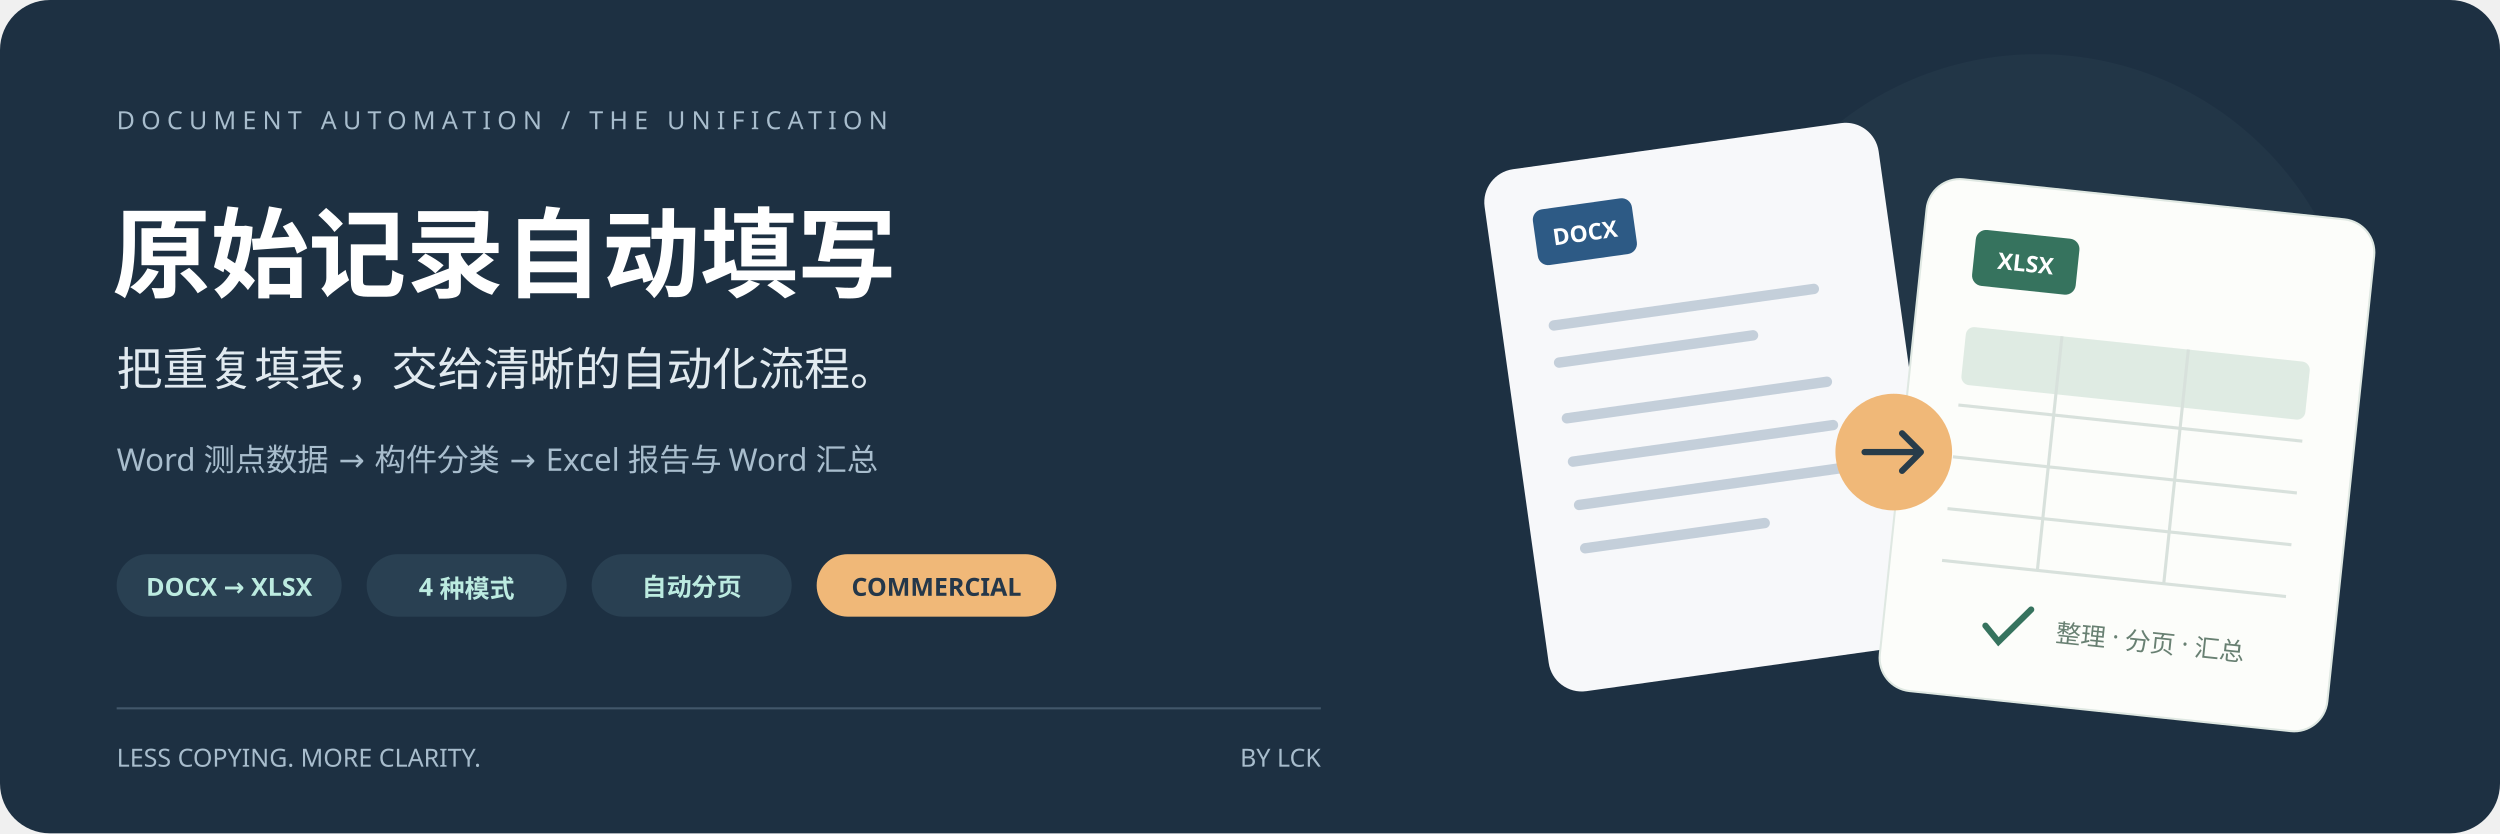
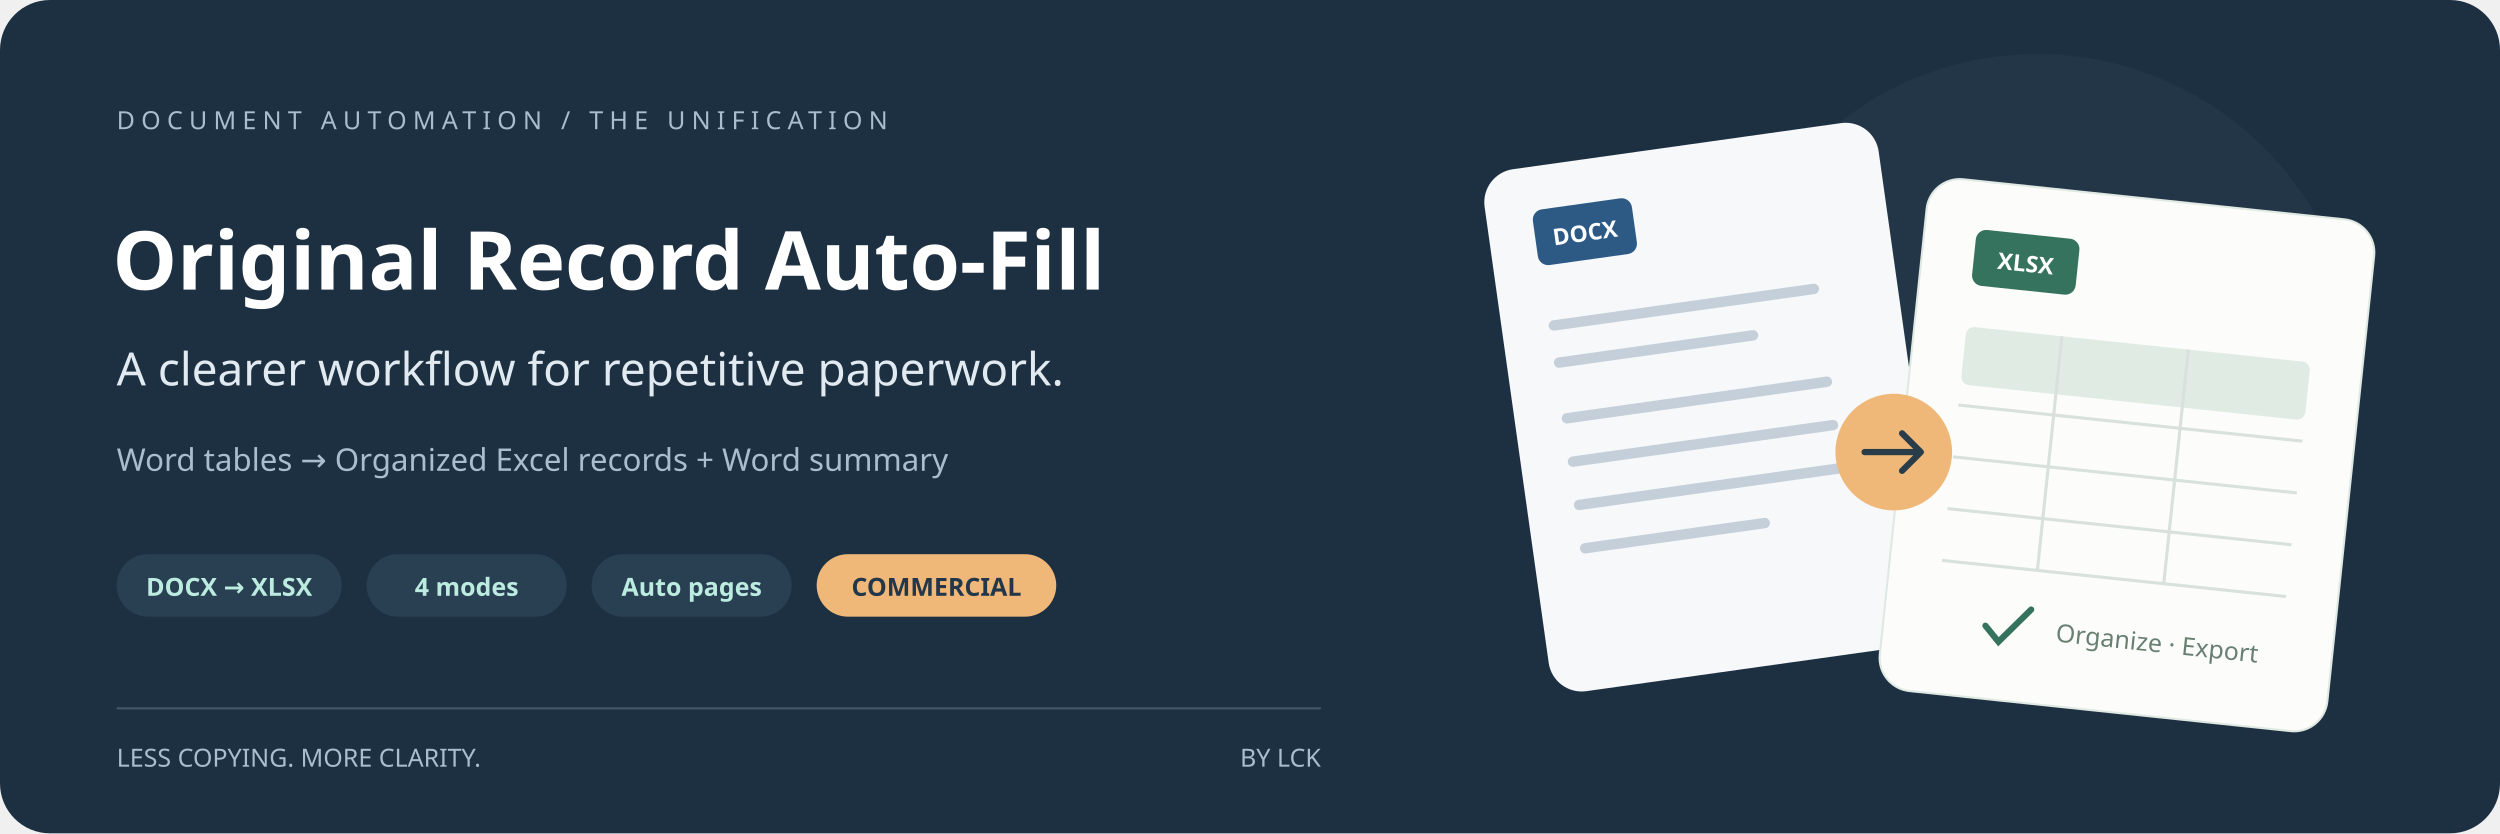
<svg xmlns="http://www.w3.org/2000/svg" width="1200" height="400" viewBox="0 0 1200 400" role="img" aria-labelledby="title desc">
  <defs />
  <rect width="1200" height="400" rx="24" fill="#1d3042" />
  <g font-family="Segoe UI, Microsoft YaHei, PingFang SC, sans-serif">
    <text x="56" y="62" font-size="12" fill="#a8bdcd" letter-spacing="3">DOCUMENT AUTOMATION / THE UNIFICATION</text>
-     <text x="54" y="139" font-size="47" font-weight="700" fill="#fff">原始记录自动填写</text>
-     <text x="56" y="185" font-size="22" fill="#e1eaf0">把重复填表，交给清晰的自动化流程。</text>
-     <text x="56" y="226" font-size="15" fill="#a8bdcd">Word 测点数据 → 构件分类 → Excel 报告与 Word 汇总</text>
+     <text x="54" y="139" font-size="39" font-weight="700" fill="#fff">Original Record Auto-Fill</text>
+     <text x="56" y="185" font-size="22" fill="#e1eaf0">A clearer workflow for repetitive paperwork.</text>
+     <text x="56" y="226" font-size="15" fill="#a8bdcd">Word tables → Organized Excel records + Word summary</text>
    <rect x="56" y="266" width="108" height="30" rx="15" fill="#294052" />
    <text x="110.0" y="286" text-anchor="middle" font-size="12" font-weight="600" fill="#bcebe0">DOCX → XLSX</text>
    <rect x="176" y="266" width="96" height="30" rx="15" fill="#294052" />
-     <text x="224.0" y="286" text-anchor="middle" font-size="12" font-weight="600" fill="#bcebe0">4 种模式</text>
+     <text x="224.0" y="286" text-anchor="middle" font-size="12" font-weight="600" fill="#bcebe0">4 modes</text>
    <rect x="284" y="266" width="96" height="30" rx="15" fill="#294052" />
-     <text x="332.0" y="286" text-anchor="middle" font-size="12" font-weight="600" fill="#bcebe0">自动分页</text>
+     <text x="332.0" y="286" text-anchor="middle" font-size="12" font-weight="600" fill="#bcebe0">Auto pages</text>
    <rect x="392" y="266" width="115" height="30" rx="15" fill="#f0b878" />
    <text x="449.5" y="286" text-anchor="middle" font-size="12" font-weight="600" fill="#24374a">COMMERCIAL</text>
    <path d="M56 340h578" stroke="#42576a" />
    <text x="56" y="368" font-size="12" fill="#a8bdcd">LESS COPYING. MORE CLARITY.</text>
    <text x="634" y="368" text-anchor="end" font-size="12" fill="#a8bdcd">BY LCK</text>
    <circle cx="978" cy="180" r="154" fill="#8fbbbc" opacity=".045" />
    <rect x="727" y="69" width="191" height="253" rx="16" fill="#f7f8fa" transform="rotate(-8 822 195)" />
    <g transform="rotate(-8 822 195)">
      <rect x="749" y="90" width="48" height="27" rx="5" fill="#2d5a85" />
      <text x="773" y="108" text-anchor="middle" font-size="11" font-weight="700" fill="#fff">DOCX</text>
      <path d="M752 146h126M752 164h94M752 191h126M752 212h126M752 233h126M752 254h87" stroke="#c4cfda" stroke-width="5" stroke-linecap="round" />
    </g>
    <rect x="913" y="95" width="216" height="247" rx="16" fill="#fcfdfa" stroke="#dfe8e2" transform="rotate(6 1021 218)" />
    <g transform="rotate(6 1021 218)">
      <rect x="938" y="118" width="50" height="27" rx="5" fill="#36735e" />
      <text x="963" y="136" text-anchor="middle" font-size="11" font-weight="700" fill="#fff">XLSX</text>
      <rect x="938" y="165" width="166" height="28" rx="4" fill="#dfebe3" />
      <path d="M938 203h166m-166 25h166m-166 25h166m-166 25h166M984 165v113m61-113v113" stroke="#d8e1dc" stroke-width="1.5" />
      <path d="m962 307 7 7 14-17" stroke="#36735e" stroke-width="3" stroke-linecap="round" fill="none" />
-       <text x="996" y="311" font-size="12" fill="#688072">整理 · 分页 · 汇总</text>
+       <text x="996" y="311" font-size="12" fill="#688072">Organize · Export</text>
    </g>
    <circle cx="909" cy="217" r="28" fill="#f0b878" />
    <path d="M895 217h27m-9-9 9 9-9 9" fill="none" stroke="#283c4a" stroke-width="3" stroke-linecap="round" stroke-linejoin="round" />
  </g>
</svg>
